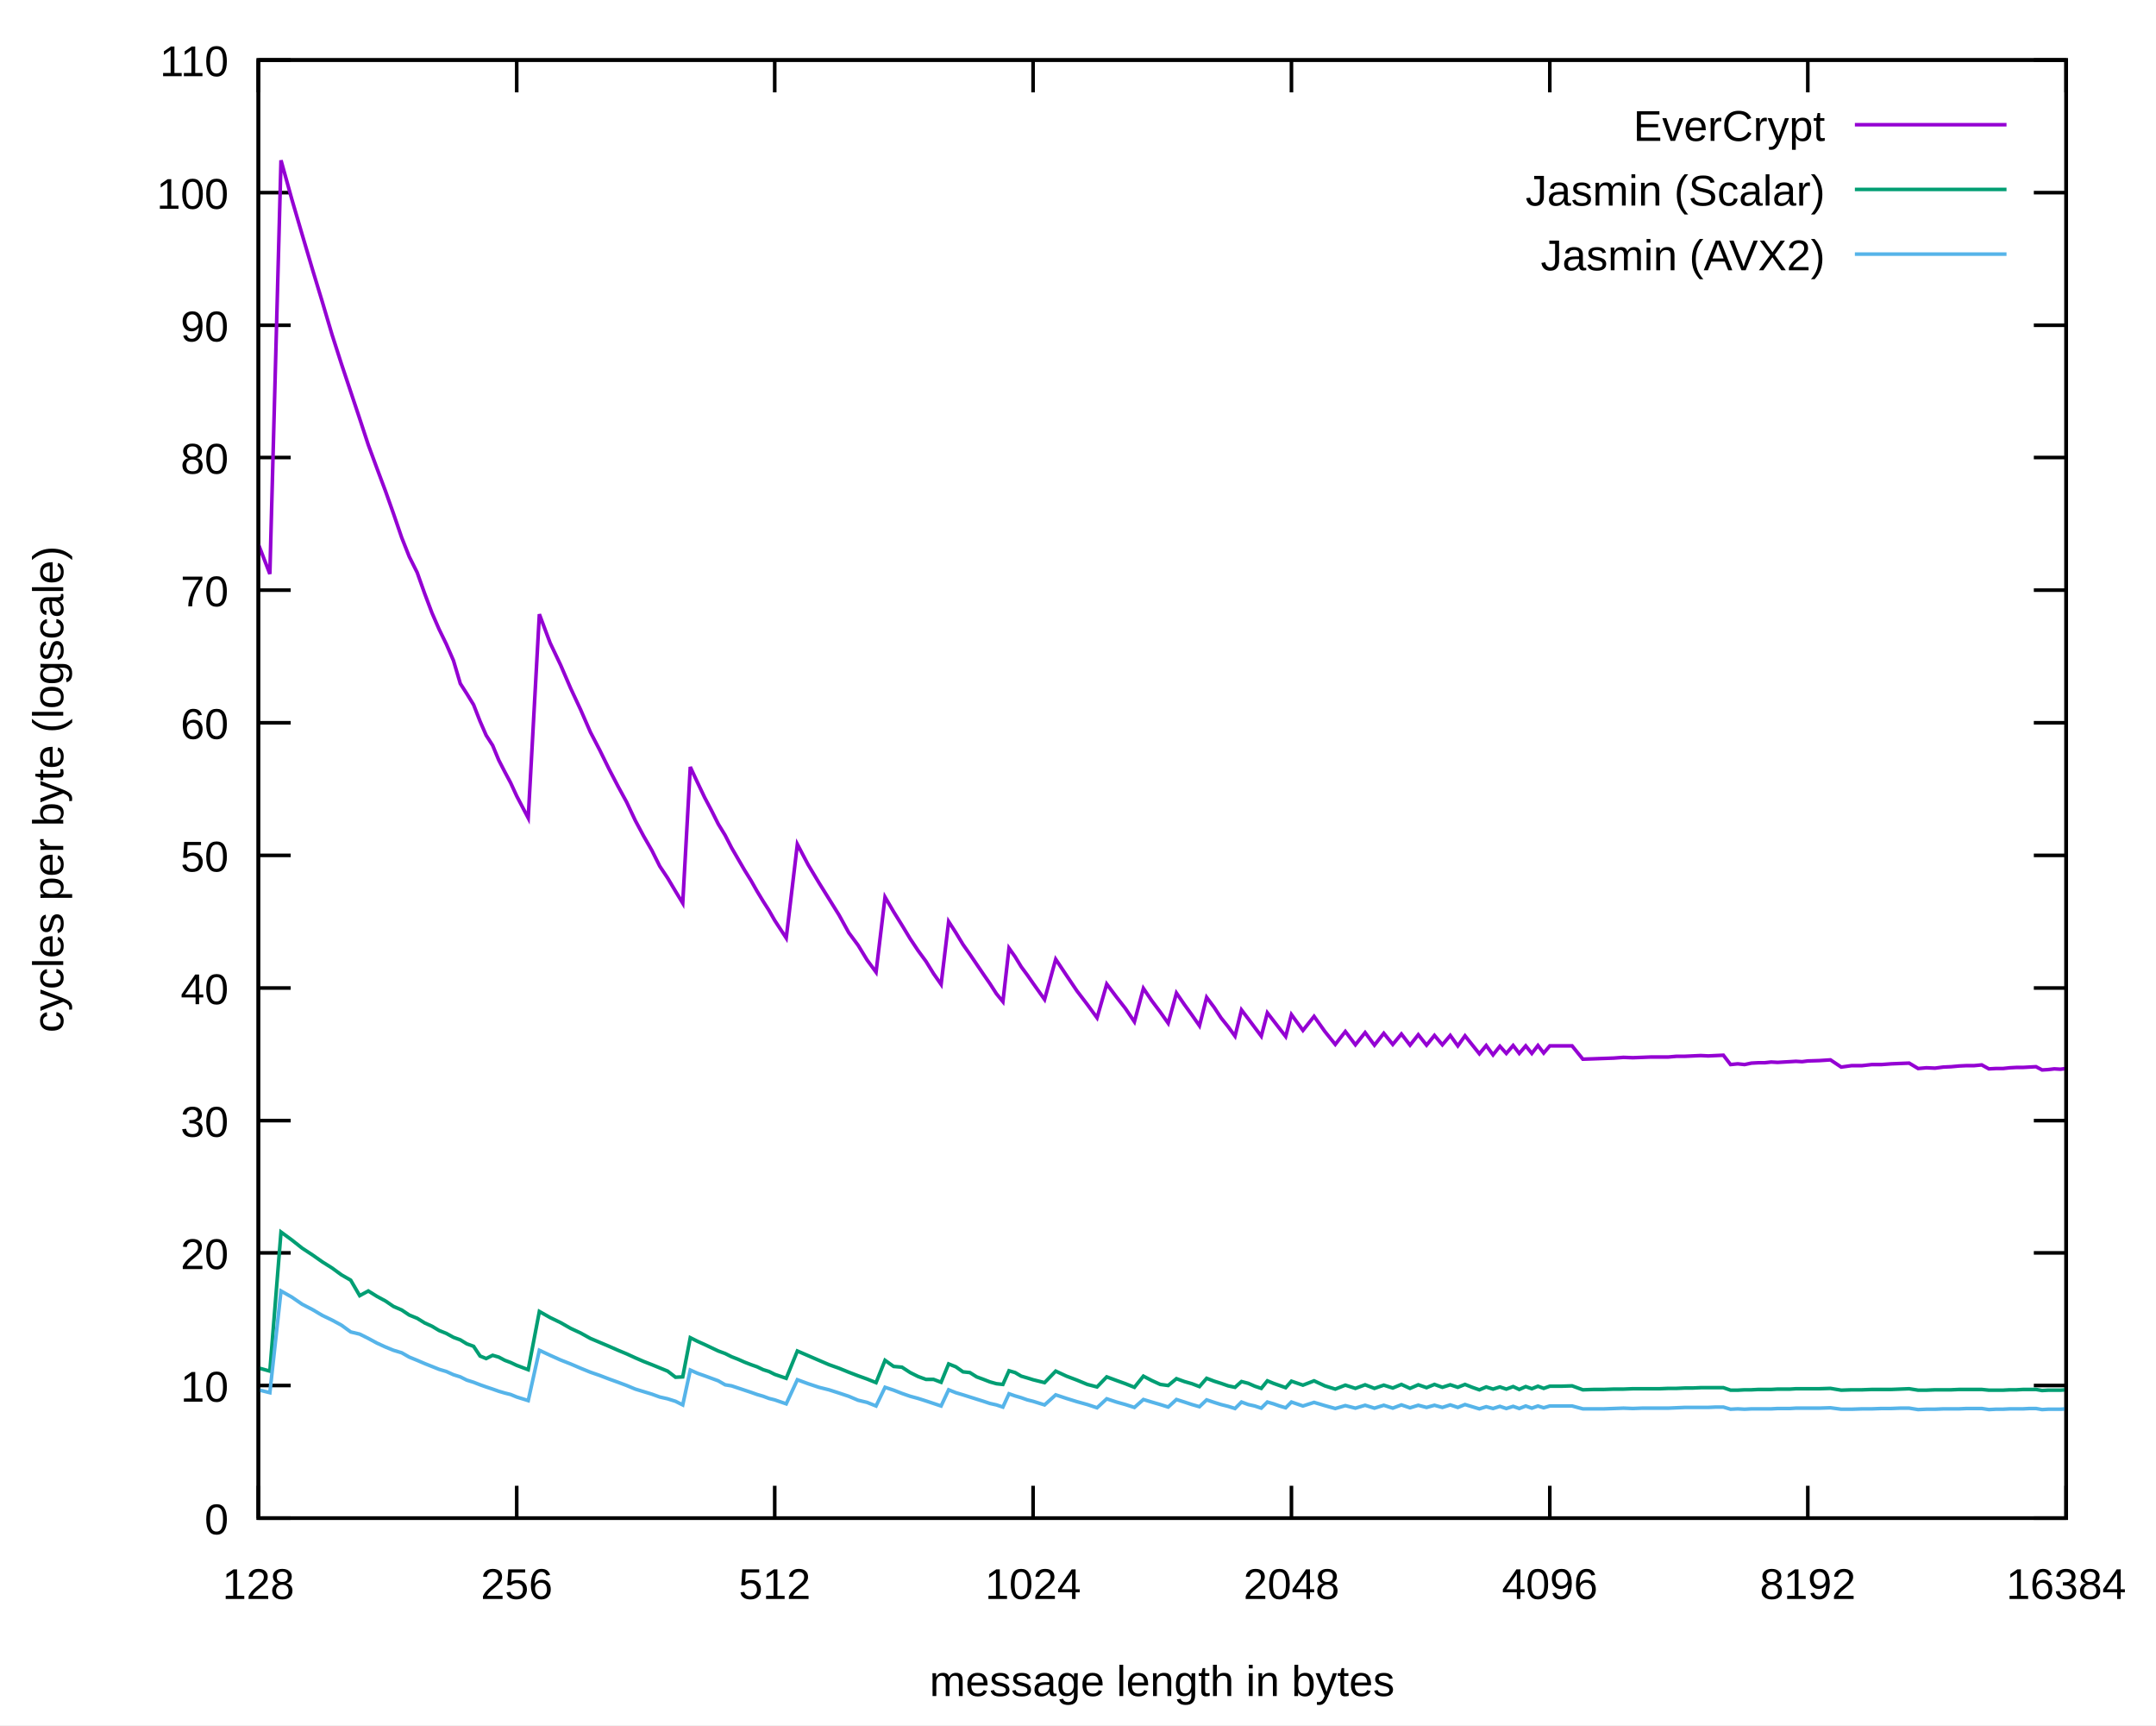
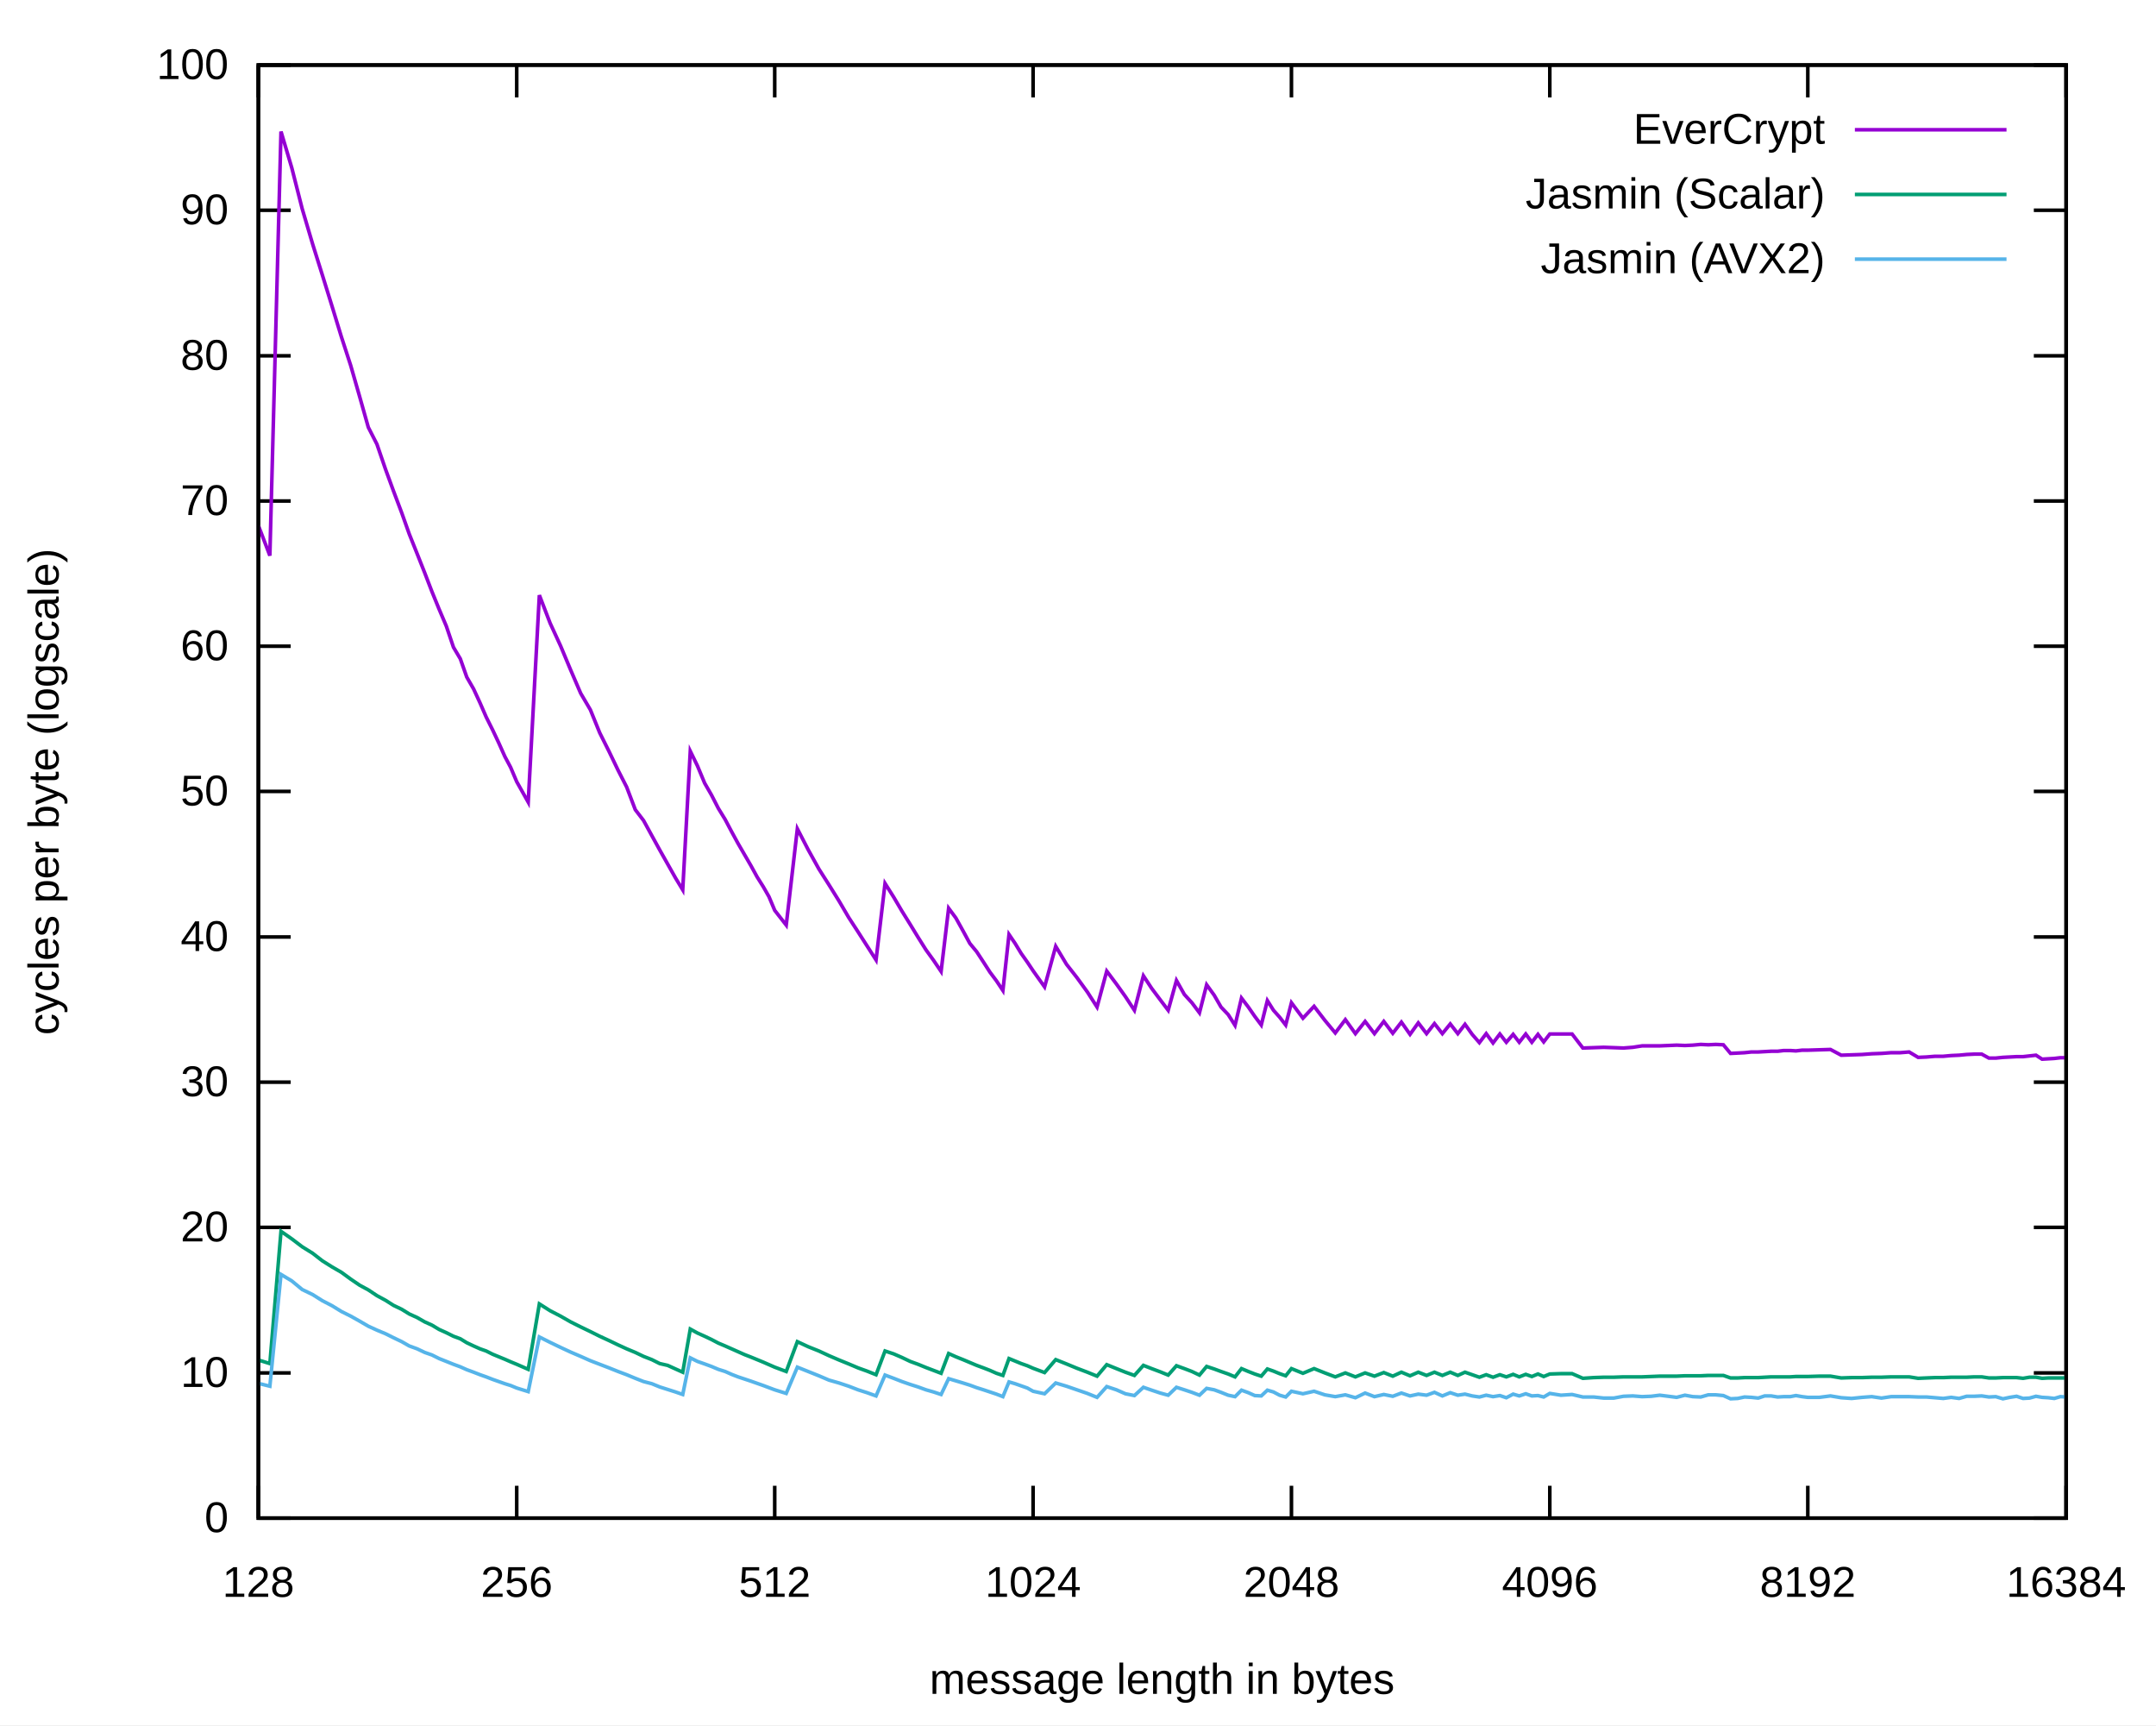
<svg xmlns="http://www.w3.org/2000/svg" xmlns:xlink="http://www.w3.org/1999/xlink" width="600" height="480" viewBox="0 0 600 480">
  <g id="gnuplot_canvas">
    <rect x="0" y="0" width="600" height="480" fill="#ffffff" />
    <defs>
      <circle id="gpDot" r="0.5" stroke-width="0.5" />
      <path id="gpPt0" stroke-width="0.222" stroke="currentColor" d="M-1,0 h2 M0,-1 v2" />
      <path id="gpPt1" stroke-width="0.222" stroke="currentColor" d="M-1,-1 L1,1 M1,-1 L-1,1" />
      <path id="gpPt2" stroke-width="0.222" stroke="currentColor" d="M-1,0 L1,0 M0,-1 L0,1 M-1,-1 L1,1 M-1,1 L1,-1" />
      <rect id="gpPt3" stroke-width="0.222" stroke="currentColor" x="-1" y="-1" width="2" height="2" />
      <rect id="gpPt4" stroke-width="0.222" stroke="currentColor" fill="currentColor" x="-1" y="-1" width="2" height="2" />
      <circle id="gpPt5" stroke-width="0.222" stroke="currentColor" cx="0" cy="0" r="1" />
      <use xlink:href="#gpPt5" id="gpPt6" fill="currentColor" stroke="none" />
      <path id="gpPt7" stroke-width="0.222" stroke="currentColor" d="M0,-1.33 L-1.33,0.67 L1.33,0.67 z" />
      <use xlink:href="#gpPt7" id="gpPt8" fill="currentColor" stroke="none" />
      <use xlink:href="#gpPt7" id="gpPt9" stroke="currentColor" transform="rotate(180)" />
      <use xlink:href="#gpPt9" id="gpPt10" fill="currentColor" stroke="none" />
      <use xlink:href="#gpPt3" id="gpPt11" stroke="currentColor" transform="rotate(45)" />
      <use xlink:href="#gpPt11" id="gpPt12" fill="currentColor" stroke="none" />
      <path id="gpPt13" stroke-width="0.222" stroke="currentColor" d="M0,1.330 L1.265,0.411 L0.782,-1.067 L-0.782,-1.076 L-1.265,0.411 z" />
      <use xlink:href="#gpPt13" id="gpPt14" fill="currentColor" stroke="none" />
      <filter id="textbox" filterUnits="objectBoundingBox" x="0" y="0" height="1" width="1">
        <feFlood flood-color="#FFFFFF" flood-opacity="1" result="bgnd" />
        <feComposite in="SourceGraphic" in2="bgnd" operator="atop" />
      </filter>
      <filter id="greybox" filterUnits="objectBoundingBox" x="0" y="0" height="1" width="1">
        <feFlood flood-color="lightgrey" flood-opacity="1" result="grey" />
        <feComposite in="SourceGraphic" in2="grey" operator="atop" />
      </filter>
    </defs>
    <g fill="none" color="#FFFFFF" stroke="black" stroke-width="1.00" stroke-linecap="butt" stroke-linejoin="miter">
</g>
    <g fill="none" color="black" stroke="currentColor" stroke-width="1.00" stroke-linecap="butt" stroke-linejoin="miter">
      <path stroke="black" d="M71.9,422.4 L80.9,422.4 M575.0,422.4 L566.0,422.4  " />
-       <g transform="translate(63.6,426.9)" stroke="none" fill="black" font-family="Arial" font-size="12.00" text-anchor="end">
+       <g transform="translate(63.6,426.3)" stroke="none" fill="black" font-family="Arial" font-size="12.00" text-anchor="end">
        <text>
          <tspan font-family="Arial"> 0</tspan>
        </text>
      </g>
    </g>
    <g fill="none" color="black" stroke="currentColor" stroke-width="1.00" stroke-linecap="butt" stroke-linejoin="miter">
-       <path stroke="black" d="M71.9,385.5 L80.9,385.5 M575.0,385.5 L566.0,385.5  " />
-       <g transform="translate(63.6,390.0)" stroke="none" fill="black" font-family="Arial" font-size="12.00" text-anchor="end">
+       <path stroke="black" d="M71.9,382.0 L80.9,382.0 M575.0,382.0 L566.0,382.0  " />
+       <g transform="translate(63.6,385.9)" stroke="none" fill="black" font-family="Arial" font-size="12.00" text-anchor="end">
        <text>
          <tspan font-family="Arial"> 10</tspan>
        </text>
      </g>
    </g>
    <g fill="none" color="black" stroke="currentColor" stroke-width="1.00" stroke-linecap="butt" stroke-linejoin="miter">
-       <path stroke="black" d="M71.9,348.6 L80.9,348.6 M575.0,348.6 L566.0,348.6  " />
-       <g transform="translate(63.6,353.1)" stroke="none" fill="black" font-family="Arial" font-size="12.00" text-anchor="end">
+       <path stroke="black" d="M71.9,341.5 L80.9,341.5 M575.0,341.5 L566.0,341.5  " />
+       <g transform="translate(63.6,345.4)" stroke="none" fill="black" font-family="Arial" font-size="12.00" text-anchor="end">
        <text>
          <tspan font-family="Arial"> 20</tspan>
        </text>
      </g>
    </g>
    <g fill="none" color="black" stroke="currentColor" stroke-width="1.00" stroke-linecap="butt" stroke-linejoin="miter">
-       <path stroke="black" d="M71.9,311.8 L80.9,311.8 M575.0,311.8 L566.0,311.8  " />
-       <g transform="translate(63.6,316.3)" stroke="none" fill="black" font-family="Arial" font-size="12.00" text-anchor="end">
+       <path stroke="black" d="M71.9,301.1 L80.9,301.1 M575.0,301.1 L566.0,301.1  " />
+       <g transform="translate(63.6,305.0)" stroke="none" fill="black" font-family="Arial" font-size="12.00" text-anchor="end">
        <text>
          <tspan font-family="Arial"> 30</tspan>
        </text>
      </g>
    </g>
    <g fill="none" color="black" stroke="currentColor" stroke-width="1.00" stroke-linecap="butt" stroke-linejoin="miter">
-       <path stroke="black" d="M71.9,274.9 L80.9,274.9 M575.0,274.9 L566.0,274.9  " />
-       <g transform="translate(63.6,279.4)" stroke="none" fill="black" font-family="Arial" font-size="12.00" text-anchor="end">
+       <path stroke="black" d="M71.9,260.7 L80.9,260.7 M575.0,260.7 L566.0,260.7  " />
+       <g transform="translate(63.6,264.6)" stroke="none" fill="black" font-family="Arial" font-size="12.00" text-anchor="end">
        <text>
          <tspan font-family="Arial"> 40</tspan>
        </text>
      </g>
    </g>
    <g fill="none" color="black" stroke="currentColor" stroke-width="1.00" stroke-linecap="butt" stroke-linejoin="miter">
-       <path stroke="black" d="M71.9,238.0 L80.9,238.0 M575.0,238.0 L566.0,238.0  " />
-       <g transform="translate(63.6,242.5)" stroke="none" fill="black" font-family="Arial" font-size="12.00" text-anchor="end">
+       <path stroke="black" d="M71.9,220.2 L80.9,220.2 M575.0,220.2 L566.0,220.2  " />
+       <g transform="translate(63.6,224.1)" stroke="none" fill="black" font-family="Arial" font-size="12.00" text-anchor="end">
        <text>
          <tspan font-family="Arial"> 50</tspan>
        </text>
      </g>
    </g>
    <g fill="none" color="black" stroke="currentColor" stroke-width="1.00" stroke-linecap="butt" stroke-linejoin="miter">
-       <path stroke="black" d="M71.9,201.1 L80.9,201.1 M575.0,201.1 L566.0,201.1  " />
-       <g transform="translate(63.6,205.6)" stroke="none" fill="black" font-family="Arial" font-size="12.00" text-anchor="end">
+       <path stroke="black" d="M71.9,179.8 L80.9,179.8 M575.0,179.8 L566.0,179.8  " />
+       <g transform="translate(63.6,183.7)" stroke="none" fill="black" font-family="Arial" font-size="12.00" text-anchor="end">
        <text>
          <tspan font-family="Arial"> 60</tspan>
        </text>
      </g>
    </g>
    <g fill="none" color="black" stroke="currentColor" stroke-width="1.00" stroke-linecap="butt" stroke-linejoin="miter">
-       <path stroke="black" d="M71.9,164.2 L80.9,164.2 M575.0,164.2 L566.0,164.2  " />
-       <g transform="translate(63.6,168.7)" stroke="none" fill="black" font-family="Arial" font-size="12.00" text-anchor="end">
+       <path stroke="black" d="M71.9,139.4 L80.9,139.4 M575.0,139.4 L566.0,139.4  " />
+       <g transform="translate(63.6,143.3)" stroke="none" fill="black" font-family="Arial" font-size="12.00" text-anchor="end">
        <text>
          <tspan font-family="Arial"> 70</tspan>
        </text>
      </g>
    </g>
    <g fill="none" color="black" stroke="currentColor" stroke-width="1.00" stroke-linecap="butt" stroke-linejoin="miter">
-       <path stroke="black" d="M71.9,127.3 L80.9,127.3 M575.0,127.3 L566.0,127.3  " />
-       <g transform="translate(63.6,131.8)" stroke="none" fill="black" font-family="Arial" font-size="12.00" text-anchor="end">
+       <path stroke="black" d="M71.9,99.0 L80.9,99.0 M575.0,99.0 L566.0,99.0  " />
+       <g transform="translate(63.6,102.9)" stroke="none" fill="black" font-family="Arial" font-size="12.00" text-anchor="end">
        <text>
          <tspan font-family="Arial"> 80</tspan>
        </text>
      </g>
    </g>
    <g fill="none" color="black" stroke="currentColor" stroke-width="1.00" stroke-linecap="butt" stroke-linejoin="miter">
-       <path stroke="black" d="M71.9,90.5 L80.9,90.5 M575.0,90.5 L566.0,90.5  " />
-       <g transform="translate(63.6,95.0)" stroke="none" fill="black" font-family="Arial" font-size="12.00" text-anchor="end">
+       <path stroke="black" d="M71.9,58.5 L80.9,58.5 M575.0,58.5 L566.0,58.5  " />
+       <g transform="translate(63.6,62.4)" stroke="none" fill="black" font-family="Arial" font-size="12.00" text-anchor="end">
        <text>
          <tspan font-family="Arial"> 90</tspan>
        </text>
      </g>
    </g>
    <g fill="none" color="black" stroke="currentColor" stroke-width="1.00" stroke-linecap="butt" stroke-linejoin="miter">
-       <path stroke="black" d="M71.9,53.6 L80.9,53.6 M575.0,53.6 L566.0,53.6  " />
-       <g transform="translate(63.6,58.1)" stroke="none" fill="black" font-family="Arial" font-size="12.00" text-anchor="end">
+       <path stroke="black" d="M71.9,18.1 L80.9,18.1 M575.0,18.1 L566.0,18.1  " />
+       <g transform="translate(63.6,22.0)" stroke="none" fill="black" font-family="Arial" font-size="12.00" text-anchor="end">
        <text>
          <tspan font-family="Arial"> 100</tspan>
        </text>
      </g>
    </g>
    <g fill="none" color="black" stroke="currentColor" stroke-width="1.00" stroke-linecap="butt" stroke-linejoin="miter">
-       <path stroke="black" d="M71.9,16.7 L80.9,16.7 M575.0,16.7 L566.0,16.7  " />
-       <g transform="translate(63.6,21.2)" stroke="none" fill="black" font-family="Arial" font-size="12.00" text-anchor="end">
-         <text>
-           <tspan font-family="Arial"> 110</tspan>
-         </text>
-       </g>
-     </g>
-     <g fill="none" color="black" stroke="currentColor" stroke-width="1.00" stroke-linecap="butt" stroke-linejoin="miter">
-       <path stroke="black" d="M71.9,422.4 L71.9,413.4 M71.9,16.7 L71.9,25.7  " />
-       <g transform="translate(71.9,444.9)" stroke="none" fill="black" font-family="Arial" font-size="12.00" text-anchor="middle">
+       <path stroke="black" d="M71.9,422.4 L71.9,413.4 M71.9,18.1 L71.9,27.1  " />
+       <g transform="translate(71.9,444.3)" stroke="none" fill="black" font-family="Arial" font-size="12.00" text-anchor="middle">
        <text>
          <tspan font-family="Arial"> 128</tspan>
        </text>
      </g>
    </g>
    <g fill="none" color="black" stroke="currentColor" stroke-width="1.00" stroke-linecap="butt" stroke-linejoin="miter">
-       <path stroke="black" d="M143.8,422.4 L143.8,413.4 M143.8,16.7 L143.8,25.7  " />
-       <g transform="translate(143.8,444.9)" stroke="none" fill="black" font-family="Arial" font-size="12.00" text-anchor="middle">
+       <path stroke="black" d="M143.8,422.4 L143.8,413.4 M143.8,18.1 L143.8,27.1  " />
+       <g transform="translate(143.8,444.3)" stroke="none" fill="black" font-family="Arial" font-size="12.00" text-anchor="middle">
        <text>
          <tspan font-family="Arial"> 256</tspan>
        </text>
      </g>
    </g>
    <g fill="none" color="black" stroke="currentColor" stroke-width="1.00" stroke-linecap="butt" stroke-linejoin="miter">
-       <path stroke="black" d="M215.6,422.4 L215.6,413.4 M215.6,16.7 L215.6,25.7  " />
-       <g transform="translate(215.6,444.9)" stroke="none" fill="black" font-family="Arial" font-size="12.00" text-anchor="middle">
+       <path stroke="black" d="M215.6,422.4 L215.6,413.4 M215.6,18.1 L215.6,27.1  " />
+       <g transform="translate(215.6,444.3)" stroke="none" fill="black" font-family="Arial" font-size="12.00" text-anchor="middle">
        <text>
          <tspan font-family="Arial"> 512</tspan>
        </text>
      </g>
    </g>
    <g fill="none" color="black" stroke="currentColor" stroke-width="1.00" stroke-linecap="butt" stroke-linejoin="miter">
-       <path stroke="black" d="M287.5,422.4 L287.5,413.4 M287.5,16.7 L287.5,25.7  " />
-       <g transform="translate(287.5,444.9)" stroke="none" fill="black" font-family="Arial" font-size="12.00" text-anchor="middle">
+       <path stroke="black" d="M287.5,422.4 L287.5,413.4 M287.5,18.1 L287.5,27.1  " />
+       <g transform="translate(287.5,444.3)" stroke="none" fill="black" font-family="Arial" font-size="12.00" text-anchor="middle">
        <text>
          <tspan font-family="Arial"> 1024</tspan>
        </text>
      </g>
    </g>
    <g fill="none" color="black" stroke="currentColor" stroke-width="1.00" stroke-linecap="butt" stroke-linejoin="miter">
-       <path stroke="black" d="M359.4,422.4 L359.4,413.4 M359.4,16.7 L359.4,25.7  " />
-       <g transform="translate(359.4,444.9)" stroke="none" fill="black" font-family="Arial" font-size="12.00" text-anchor="middle">
+       <path stroke="black" d="M359.4,422.4 L359.4,413.4 M359.4,18.1 L359.4,27.1  " />
+       <g transform="translate(359.4,444.3)" stroke="none" fill="black" font-family="Arial" font-size="12.00" text-anchor="middle">
        <text>
          <tspan font-family="Arial"> 2048</tspan>
        </text>
      </g>
    </g>
    <g fill="none" color="black" stroke="currentColor" stroke-width="1.00" stroke-linecap="butt" stroke-linejoin="miter">
-       <path stroke="black" d="M431.3,422.4 L431.3,413.4 M431.3,16.7 L431.3,25.7  " />
-       <g transform="translate(431.3,444.9)" stroke="none" fill="black" font-family="Arial" font-size="12.00" text-anchor="middle">
+       <path stroke="black" d="M431.3,422.4 L431.3,413.4 M431.3,18.1 L431.3,27.1  " />
+       <g transform="translate(431.3,444.3)" stroke="none" fill="black" font-family="Arial" font-size="12.00" text-anchor="middle">
        <text>
          <tspan font-family="Arial"> 4096</tspan>
        </text>
      </g>
    </g>
    <g fill="none" color="black" stroke="currentColor" stroke-width="1.00" stroke-linecap="butt" stroke-linejoin="miter">
-       <path stroke="black" d="M503.1,422.4 L503.1,413.4 M503.1,16.7 L503.1,25.7  " />
-       <g transform="translate(503.1,444.9)" stroke="none" fill="black" font-family="Arial" font-size="12.00" text-anchor="middle">
+       <path stroke="black" d="M503.1,422.4 L503.1,413.4 M503.1,18.1 L503.1,27.1  " />
+       <g transform="translate(503.1,444.3)" stroke="none" fill="black" font-family="Arial" font-size="12.00" text-anchor="middle">
        <text>
          <tspan font-family="Arial"> 8192</tspan>
        </text>
      </g>
    </g>
    <g fill="none" color="black" stroke="currentColor" stroke-width="1.00" stroke-linecap="butt" stroke-linejoin="miter">
-       <path stroke="black" d="M575.0,422.4 L575.0,413.4 M575.0,16.7 L575.0,25.7  " />
-       <g transform="translate(575.0,444.9)" stroke="none" fill="black" font-family="Arial" font-size="12.00" text-anchor="middle">
+       <path stroke="black" d="M575.0,422.4 L575.0,413.4 M575.0,18.1 L575.0,27.1  " />
+       <g transform="translate(575.0,444.3)" stroke="none" fill="black" font-family="Arial" font-size="12.00" text-anchor="middle">
        <text>
          <tspan font-family="Arial"> 16384</tspan>
        </text>
      </g>
    </g>
    <g fill="none" color="black" stroke="currentColor" stroke-width="1.00" stroke-linecap="butt" stroke-linejoin="miter">
</g>
    <g fill="none" color="black" stroke="currentColor" stroke-width="1.00" stroke-linecap="butt" stroke-linejoin="miter">
-       <path stroke="black" d="M71.9,16.7 L71.9,422.4 L575.0,422.4 L575.0,16.7 L71.9,16.7 Z  " />
-     </g>
-     <g fill="none" color="black" stroke="currentColor" stroke-width="1.00" stroke-linecap="butt" stroke-linejoin="miter">
-       <g transform="translate(17.6,219.6) rotate(270)" stroke="none" fill="black" font-family="Arial" font-size="12.00" text-anchor="middle">
+       <path stroke="black" d="M71.9,18.1 L71.9,422.4 L575.0,422.4 L575.0,18.1 L71.9,18.1 Z  " />
+     </g>
+     <g fill="none" color="black" stroke="currentColor" stroke-width="1.00" stroke-linecap="butt" stroke-linejoin="miter">
+       <g transform="translate(16.3,220.3) rotate(270)" stroke="none" fill="black" font-family="Arial" font-size="12.00" text-anchor="middle">
        <text>
          <tspan font-family="Arial">cycles per byte (logscale)</tspan>
        </text>
      </g>
    </g>
    <g fill="none" color="black" stroke="currentColor" stroke-width="1.00" stroke-linecap="butt" stroke-linejoin="miter">
-       <g transform="translate(323.4,471.9)" stroke="none" fill="black" font-family="Arial" font-size="12.00" text-anchor="middle">
+       <g transform="translate(323.4,471.3)" stroke="none" fill="black" font-family="Arial" font-size="12.00" text-anchor="middle">
        <text>
          <tspan font-family="Arial">message length in bytes</tspan>
        </text>
      </g>
    </g>
    <g fill="none" color="black" stroke="currentColor" stroke-width="1.00" stroke-linecap="butt" stroke-linejoin="miter">
</g>
    <g id="gnuplot_plot_1">
      <g fill="none" color="black" stroke="currentColor" stroke-width="1.00" stroke-linecap="butt" stroke-linejoin="miter">
-         <g transform="translate(507.9,39.2)" stroke="none" fill="black" font-family="Arial" font-size="12.00" text-anchor="end">
+         <g transform="translate(507.9,40.0)" stroke="none" fill="black" font-family="Arial" font-size="12.00" text-anchor="end">
          <text>
            <tspan font-family="Arial">EverCrypt</tspan>
          </text>
        </g>
      </g>
      <g fill="none" color="black" stroke="currentColor" stroke-width="1.00" stroke-linecap="butt" stroke-linejoin="miter">
-         <path stroke="rgb(148,   0, 211)" d="M516.2,34.7 L558.4,34.7 M71.9,151.4 L75.1,159.7 L78.2,44.6 L81.2,55.4 L84.1,65.3 L87.0,75.1   L89.7,84.0 L92.4,93.1 L95.0,101.2 L97.6,109.0 L100.1,116.5 L102.5,123.8 L104.9,130.3 L107.3,136.7   L109.5,142.9 L111.8,149.6 L113.9,154.9 L116.1,159.3 L118.2,165.2 L120.2,170.5 L122.2,175.1 L124.2,179.2   L126.2,183.8 L128.1,190.2 L129.9,193.0 L131.8,196.1 L133.6,200.7 L135.3,204.6 L137.1,207.4 L138.8,211.5   L140.5,214.8 L142.1,217.8 L143.8,221.5 L147.0,227.6 L150.1,170.9 L153.1,178.9 L156.0,185.0 L158.8,191.5   L161.6,197.5 L164.3,203.7 L166.9,208.7 L169.5,214.0 L172.0,218.8 L174.4,223.2 L176.8,228.3 L179.1,232.6   L181.4,236.6 L183.6,241.0 L185.8,244.3 L188.0,248.0 L190.0,251.3 L192.1,213.4 L194.1,217.7 L196.1,221.9   L198.0,225.5 L199.9,229.3 L201.8,232.4 L203.6,235.9 L205.4,239.0 L207.2,242.1 L209.0,245.0 L210.7,248.0   L212.4,250.8 L214.0,253.3 L215.6,256.1 L218.8,261.0 L221.9,234.9 L224.9,240.6 L227.9,245.6 L230.7,250.1   L233.5,254.6 L236.2,259.5 L238.8,263.0 L241.3,267.1 L243.8,270.5 L246.3,249.6 L248.7,253.7 L251.0,257.4   L253.3,261.2 L255.5,264.5 L257.7,267.5 L259.8,270.9 L261.9,273.9 L264.0,256.4 L266.0,259.5 L268.0,262.8   L269.9,265.5 L271.8,268.3 L273.7,271.1 L275.5,273.7 L277.3,276.5 L279.1,278.7 L280.8,263.8 L282.5,266.2   L284.2,269.0 L285.9,271.3 L287.5,273.6 L290.7,278.1 L293.8,266.9 L296.8,271.4 L299.7,275.7 L302.6,279.5   L305.3,283.2 L308.0,273.8 L310.7,277.4 L313.2,280.6 L315.7,284.3 L318.2,275.0 L320.5,278.4 L322.9,281.6   L325.1,284.7 L327.4,276.3 L329.6,279.5 L331.7,282.4 L333.8,285.4 L335.8,277.5 L337.9,280.3 L339.8,283.2   L341.8,285.7 L343.7,288.3 L345.5,281.0 L347.4,283.5 L349.2,285.9 L351.0,288.3 L352.7,281.8 L354.4,284.0   L356.1,286.2 L357.8,288.4 L359.4,282.3 L362.6,286.7 L365.7,282.8 L368.7,287.0 L371.6,290.6 L374.4,287.0   L377.2,290.7 L379.9,287.3 L382.5,290.8 L385.1,287.5 L387.6,290.6 L390.0,287.7 L392.4,290.8 L394.7,287.9   L397.0,290.8 L399.2,288.1 L401.4,290.7 L403.6,288.1 L405.7,291.0 L407.7,288.2 L409.7,290.7 L411.7,293.2   L413.6,290.9 L415.5,293.5 L417.4,291.1 L419.2,293.1 L421.1,290.9 L422.8,293.1 L424.6,291.0 L426.3,293.1   L428.0,290.9 L429.6,293.0 L431.3,291.0 L434.4,291.0 L437.5,291.0 L440.5,294.7 L443.5,294.6 L446.3,294.5   L449.1,294.4 L451.8,294.2 L454.4,294.3 L457.0,294.2 L459.5,294.1 L461.9,294.1 L464.3,294.1 L466.6,293.9   L468.9,293.9 L471.1,293.8 L473.3,293.7 L475.4,293.8 L477.5,293.7 L479.6,293.6 L481.6,296.2 L483.6,296.0   L485.5,296.2 L487.4,295.8 L489.3,295.7 L491.1,295.7 L492.9,295.5 L494.7,295.6 L496.4,295.5 L498.2,295.4   L499.8,295.3 L501.5,295.4 L503.1,295.2 L506.3,295.1 L509.4,294.9 L512.4,296.9 L515.3,296.5 L518.2,296.5   L520.9,296.2 L523.6,296.2 L526.3,296.0 L528.8,295.9 L531.3,295.8 L533.8,297.3 L536.1,297.1 L538.5,297.2   L540.8,296.9 L543.0,296.8 L545.2,296.6 L547.3,296.5 L549.4,296.5 L551.5,296.3 L553.5,297.4 L555.4,297.3   L557.4,297.3 L559.3,297.1 L561.2,297.0 L563.0,297.0 L564.8,296.9 L566.6,296.8 L568.3,297.7 L570.0,297.6   L571.7,297.4 L573.4,297.5 L575.0,297.3  " />
+         <path stroke="rgb(148,   0, 211)" d="M516.2,36.1 L558.4,36.1 M71.9,146.2 L75.1,154.6 L78.2,36.6 L81.2,46.7 L84.1,58.1 L87.0,67.9   L89.7,76.5 L92.4,85.2 L95.0,93.7 L97.6,101.7 L100.1,110.4 L102.5,118.9 L104.9,123.6 L107.3,130.6   L109.5,136.6 L111.8,142.7 L113.9,148.6 L116.1,154.1 L118.2,159.4 L120.2,164.6 L122.2,169.5 L124.2,174.2   L126.2,180.1 L128.1,183.3 L129.9,188.4 L131.8,191.7 L133.6,195.6 L135.3,199.5 L137.1,203.1 L138.8,206.7   L140.5,210.5 L142.1,213.5 L143.8,217.5 L147.0,223.2 L150.1,165.6 L153.1,173.4 L156.0,179.7 L158.8,186.4   L161.6,192.9 L164.3,197.5 L166.9,203.9 L169.5,209.1 L172.0,214.3 L174.4,219.0 L176.8,225.3 L179.1,228.3   L181.4,232.5 L183.6,236.5 L185.8,240.4 L188.0,244.3 L190.0,247.6 L192.1,209.0 L194.1,213.1 L196.1,217.9   L198.0,221.2 L199.9,224.9 L201.8,228.0 L203.6,231.4 L205.4,234.7 L207.2,237.8 L209.0,240.9 L210.7,244.0   L212.4,246.7 L214.0,249.5 L215.6,253.3 L218.8,257.4 L221.9,230.6 L224.9,236.4 L227.9,241.8 L230.7,246.2   L233.5,250.7 L236.2,255.3 L238.8,259.3 L241.3,263.2 L243.8,267.1 L246.3,245.8 L248.7,249.6 L251.0,253.5   L253.3,257.2 L255.5,260.8 L257.7,264.3 L259.8,267.2 L261.9,270.3 L264.0,252.7 L266.0,255.4 L268.0,259.0   L269.9,262.5 L271.8,264.8 L273.7,267.7 L275.5,270.5 L277.3,272.9 L279.1,275.6 L280.8,260.0 L282.5,262.5   L284.2,265.3 L285.9,267.7 L287.5,270.1 L290.7,274.6 L293.8,263.3 L296.8,268.3 L299.7,272.0 L302.6,276.0   L305.3,280.2 L308.0,270.2 L310.7,273.8 L313.2,277.3 L315.7,281.1 L318.2,271.5 L320.5,275.0 L322.9,278.2   L325.1,281.1 L327.4,272.8 L329.6,276.7 L331.7,279.0 L333.8,281.8 L335.8,274.0 L337.9,276.9 L339.8,280.2   L341.8,282.3 L343.7,285.3 L345.5,277.7 L347.4,280.2 L349.2,282.8 L351.0,285.2 L352.7,278.4 L354.4,281.1   L356.1,283.0 L357.8,285.2 L359.4,279.0 L362.6,283.3 L365.7,280.0 L368.7,283.9 L371.6,287.4 L374.4,283.7   L377.2,287.6 L379.9,284.2 L382.5,287.6 L385.1,284.2 L387.6,287.5 L390.0,284.4 L392.4,287.8 L394.7,284.6   L397.0,287.6 L399.2,284.8 L401.4,287.6 L403.6,284.9 L405.7,287.6 L407.7,285.0 L409.7,287.8 L411.7,290.1   L413.6,287.6 L415.5,290.2 L417.4,287.7 L419.2,290.0 L421.1,287.8 L422.8,290.0 L424.6,287.7 L426.3,290.0   L428.0,287.8 L429.6,289.9 L431.3,287.7 L434.4,287.7 L437.5,287.7 L440.5,291.6 L443.5,291.5 L446.3,291.4   L449.1,291.5 L451.8,291.6 L454.4,291.4 L457.0,291.0 L459.5,291.0 L461.9,291.0 L464.3,290.9 L466.6,290.8   L468.9,290.9 L471.1,290.8 L473.3,290.6 L475.4,290.7 L477.5,290.6 L479.6,290.7 L481.6,293.1 L483.6,293.0   L485.5,292.9 L487.4,292.7 L489.3,292.7 L491.1,292.6 L492.9,292.5 L494.7,292.5 L496.4,292.3 L498.2,292.3   L499.8,292.4 L501.5,292.2 L503.1,292.2 L506.3,292.1 L509.4,292.0 L512.4,293.6 L515.3,293.5 L518.2,293.4   L520.9,293.2 L523.6,293.1 L526.3,292.9 L528.8,292.9 L531.3,292.7 L533.8,294.2 L536.1,294.1 L538.5,293.9   L540.8,293.9 L543.0,293.7 L545.2,293.6 L547.3,293.4 L549.4,293.3 L551.5,293.3 L553.5,294.4 L555.4,294.4   L557.4,294.2 L559.3,294.1 L561.2,294.0 L563.0,294.0 L564.8,293.8 L566.6,293.6 L568.3,294.7 L570.0,294.6   L571.7,294.5 L573.4,294.3 L575.0,294.3  " />
      </g>
    </g>
    <g id="gnuplot_plot_2">
      <g fill="none" color="black" stroke="currentColor" stroke-width="1.00" stroke-linecap="butt" stroke-linejoin="miter">
-         <g transform="translate(507.9,57.2)" stroke="none" fill="black" font-family="Arial" font-size="12.00" text-anchor="end">
+         <g transform="translate(507.9,58.0)" stroke="none" fill="black" font-family="Arial" font-size="12.00" text-anchor="end">
          <text>
            <tspan font-family="Arial">Jasmin (Scalar)</tspan>
          </text>
        </g>
      </g>
      <g fill="none" color="black" stroke="currentColor" stroke-width="1.00" stroke-linecap="butt" stroke-linejoin="miter">
-         <path stroke="rgb(  0, 158, 115)" d="M516.2,52.7 L558.4,52.7 M71.9,380.6 L75.1,381.5 L78.2,342.8 L81.2,345.0 L84.1,347.3 L87.0,349.2   L89.7,351.1 L92.4,352.8 L95.0,354.7 L97.6,356.2 L100.1,360.5 L102.5,359.2 L104.9,360.7 L107.3,362.0   L109.5,363.5 L111.8,364.5 L113.9,365.9 L116.1,366.8 L118.2,368.1 L120.2,369.0 L122.2,370.2 L124.2,371.0   L126.2,372.1 L128.1,372.8 L129.9,373.9 L131.8,374.6 L133.6,377.3 L135.3,378.0 L137.1,377.1 L138.8,377.6   L140.5,378.5 L142.1,379.1 L143.8,379.9 L147.0,381.1 L150.1,364.9 L153.1,366.6 L156.0,368.0 L158.8,369.6   L161.6,370.9 L164.3,372.4 L166.9,373.5 L169.5,374.6 L172.0,375.7 L174.4,376.7 L176.8,377.8 L179.1,378.8   L181.4,379.7 L183.6,380.6 L185.8,381.5 L188.0,383.2 L190.0,383.1 L192.1,372.2 L194.1,373.2 L196.1,374.1   L198.0,375.0 L199.9,375.9 L201.8,376.6 L203.6,377.5 L205.4,378.2 L207.2,379.0 L209.0,379.7 L210.7,380.3   L212.4,381.1 L214.0,381.6 L215.6,382.4 L218.8,383.5 L221.9,375.9 L224.9,377.2 L227.9,378.5 L230.7,379.7   L233.5,380.7 L236.2,381.8 L238.8,382.8 L241.3,383.7 L243.8,384.7 L246.3,378.5 L248.7,380.2 L251.0,380.4   L253.3,381.9 L255.5,383.0 L257.7,383.8 L259.8,383.8 L261.9,384.6 L264.0,379.5 L266.0,380.3 L268.0,381.7   L269.9,381.9 L271.8,383.1 L273.7,383.8 L275.5,384.5 L277.3,385.0 L279.1,385.2 L280.8,381.4 L282.5,381.9   L284.2,382.9 L285.9,383.4 L287.5,383.9 L290.7,384.7 L293.8,381.5 L296.8,382.9 L299.7,384.0 L302.6,385.2   L305.3,385.9 L308.0,383.1 L310.7,384.1 L313.2,385.0 L315.7,386.0 L318.2,382.9 L320.5,384.1 L322.9,385.2   L325.1,385.5 L327.4,383.6 L329.6,384.4 L331.7,385.0 L333.8,385.8 L335.8,383.5 L337.9,384.3 L339.8,384.9   L341.8,385.6 L343.7,386.0 L345.5,384.4 L347.4,384.9 L349.2,385.7 L351.0,386.3 L352.7,384.2 L354.4,384.9   L356.1,385.5 L357.8,386.1 L359.4,384.3 L362.6,385.4 L365.7,384.2 L368.7,385.6 L371.6,386.5 L374.4,385.4   L377.2,386.3 L379.9,385.3 L382.5,386.3 L385.1,385.4 L387.6,386.2 L390.0,385.2 L392.4,386.3 L394.7,385.3   L397.0,386.1 L399.2,385.2 L401.4,386.0 L403.6,385.3 L405.7,386.0 L407.7,385.2 L409.7,386.0 L411.7,386.7   L413.6,385.9 L415.5,386.5 L417.4,385.9 L419.2,386.5 L421.1,385.8 L422.8,386.6 L424.6,385.8 L426.3,386.4   L428.0,385.7 L429.6,386.3 L431.3,385.7 L434.4,385.7 L437.5,385.6 L440.5,386.7 L443.5,386.6 L446.3,386.6   L449.1,386.5 L451.8,386.5 L454.4,386.4 L457.0,386.4 L459.5,386.4 L461.9,386.4 L464.3,386.3 L466.6,386.3   L468.9,386.2 L471.1,386.2 L473.3,386.1 L475.4,386.1 L477.5,386.1 L479.6,386.1 L481.6,386.8 L483.6,386.8   L485.5,386.7 L487.4,386.7 L489.3,386.6 L491.1,386.6 L492.9,386.6 L494.7,386.5 L496.4,386.5 L498.2,386.5   L499.8,386.4 L501.5,386.4 L503.1,386.4 L506.3,386.4 L509.4,386.3 L512.4,386.8 L515.3,386.7 L518.2,386.7   L520.9,386.6 L523.6,386.6 L526.3,386.6 L528.8,386.5 L531.3,386.4 L533.8,386.8 L536.1,386.8 L538.5,386.7   L540.8,386.7 L543.0,386.7 L545.2,386.6 L547.3,386.6 L549.4,386.6 L551.5,386.6 L553.5,386.8 L555.4,386.8   L557.4,386.8 L559.3,386.7 L561.2,386.7 L563.0,386.6 L564.8,386.6 L566.6,386.6 L568.3,386.9 L570.0,386.8   L571.7,386.8 L573.4,386.8 L575.0,386.7  " />
+         <path stroke="rgb(  0, 158, 115)" d="M516.2,54.1 L558.4,54.1 M71.9,378.4 L75.1,379.4 L78.2,342.6 L81.2,344.7 L84.1,346.9 L87.0,348.7   L89.7,350.8 L92.4,352.5 L95.0,354.0 L97.6,355.9 L100.1,357.6 L102.5,358.9 L104.9,360.5 L107.3,361.8   L109.5,363.2 L111.8,364.3 L113.9,365.6 L116.1,366.6 L118.2,367.8 L120.2,368.7 L122.2,369.9 L124.2,370.8   L126.2,371.8 L128.1,372.5 L129.9,373.6 L131.8,374.5 L133.6,375.3 L135.3,375.9 L137.1,376.8 L138.8,377.5   L140.5,378.2 L142.1,378.9 L143.8,379.6 L147.0,381.0 L150.1,362.8 L153.1,364.7 L156.0,366.2 L158.8,367.8   L161.6,369.2 L164.3,370.5 L166.9,371.8 L169.5,373.0 L172.0,374.2 L174.4,375.3 L176.8,376.3 L179.1,377.4   L181.4,378.3 L183.6,379.4 L185.8,379.9 L188.0,380.9 L190.0,381.8 L192.1,369.8 L194.1,370.9 L196.1,371.8   L198.0,372.7 L199.9,373.7 L201.8,374.5 L203.6,375.3 L205.4,376.1 L207.2,376.9 L209.0,377.6 L210.7,378.3   L212.4,379.0 L214.0,379.7 L215.6,380.4 L218.8,381.6 L221.9,373.3 L224.9,374.7 L227.9,375.9 L230.7,377.2   L233.5,378.4 L236.2,379.5 L238.8,380.6 L241.3,381.5 L243.8,382.5 L246.3,375.9 L248.7,376.7 L251.0,377.7   L253.3,378.8 L255.5,379.6 L257.7,380.5 L259.8,381.3 L261.9,382.1 L264.0,376.6 L266.0,377.5 L268.0,378.3   L269.9,379.1 L271.8,379.9 L273.7,380.6 L275.5,381.3 L277.3,382.1 L279.1,382.7 L280.8,378.0 L282.5,378.7   L284.2,379.4 L285.9,380.0 L287.5,380.7 L290.7,381.9 L293.8,378.3 L296.8,379.5 L299.7,380.7 L302.6,381.8   L305.3,382.9 L308.0,379.7 L310.7,380.8 L313.2,381.8 L315.7,382.7 L318.2,379.9 L320.5,380.8 L322.9,381.7   L325.1,382.6 L327.4,380.0 L329.6,380.8 L331.7,381.6 L333.8,382.6 L335.8,380.2 L337.9,380.9 L339.8,381.6   L341.8,382.3 L343.7,383.1 L345.5,380.8 L347.4,381.6 L349.2,382.3 L351.0,382.9 L352.7,380.9 L354.4,381.5   L356.1,382.2 L357.8,382.8 L359.4,380.8 L362.6,382.1 L365.7,380.8 L368.7,382.0 L371.6,383.1 L374.4,382.0   L377.2,383.1 L379.9,382.0 L382.5,382.9 L385.1,381.9 L387.6,382.9 L390.0,381.8 L392.4,382.8 L394.7,381.8   L397.0,382.7 L399.2,381.8 L401.4,382.7 L403.6,381.8 L405.7,382.7 L407.7,381.8 L409.7,382.5 L411.7,383.2   L413.6,382.5 L415.5,383.2 L417.4,382.5 L419.2,383.1 L421.1,382.4 L422.8,383.1 L424.6,382.4 L426.3,383.0   L428.0,382.3 L429.6,383.0 L431.3,382.3 L434.4,382.2 L437.5,382.2 L440.5,383.5 L443.5,383.3 L446.3,383.2   L449.1,383.2 L451.8,383.1 L454.4,383.1 L457.0,383.1 L459.5,383.0 L461.9,382.9 L464.3,382.9 L466.6,382.9   L468.9,382.8 L471.1,382.8 L473.3,382.8 L475.4,382.7 L477.5,382.7 L479.6,382.7 L481.6,383.4 L483.6,383.4   L485.5,383.3 L487.4,383.3 L489.3,383.3 L491.1,383.2 L492.9,383.1 L494.7,383.1 L496.4,383.1 L498.2,383.1   L499.8,383.0 L501.5,383.0 L503.1,383.0 L506.3,382.9 L509.4,382.9 L512.4,383.4 L515.3,383.3 L518.2,383.3   L520.9,383.2 L523.6,383.2 L526.3,383.1 L528.8,383.1 L531.3,383.1 L533.8,383.5 L536.1,383.4 L538.5,383.3   L540.8,383.3 L543.0,383.2 L545.2,383.2 L547.3,383.2 L549.4,383.1 L551.5,383.1 L553.5,383.4 L555.4,383.4   L557.4,383.3 L559.3,383.3 L561.2,383.3 L563.0,383.5 L564.8,383.2 L566.6,383.2 L568.3,383.5 L570.0,383.4   L571.7,383.4 L573.4,383.4 L575.0,383.4  " />
      </g>
    </g>
    <g id="gnuplot_plot_3">
      <g fill="none" color="black" stroke="currentColor" stroke-width="1.00" stroke-linecap="butt" stroke-linejoin="miter">
-         <g transform="translate(507.9,75.2)" stroke="none" fill="black" font-family="Arial" font-size="12.00" text-anchor="end">
+         <g transform="translate(507.9,76.0)" stroke="none" fill="black" font-family="Arial" font-size="12.00" text-anchor="end">
          <text>
            <tspan font-family="Arial">Jasmin (AVX2)</tspan>
          </text>
        </g>
      </g>
      <g fill="none" color="black" stroke="currentColor" stroke-width="1.00" stroke-linecap="butt" stroke-linejoin="miter">
-         <path stroke="rgb( 86, 180, 233)" d="M516.2,70.7 L558.4,70.7 M71.9,386.7 L75.1,387.5 L78.2,359.2 L81.2,360.9 L84.1,362.9 L87.0,364.4   L89.7,366.0 L92.4,367.3 L95.0,368.7 L97.6,370.6 L100.1,371.2 L102.5,372.4 L104.9,373.7 L107.3,374.8   L109.5,375.7 L111.8,376.4 L113.9,377.6 L116.1,378.5 L118.2,379.4 L120.2,380.2 L122.2,381.0 L124.2,381.6   L126.2,382.5 L128.1,383.1 L129.9,384.0 L131.8,384.6 L133.6,385.3 L135.3,385.9 L137.1,386.5 L138.8,387.1   L140.5,387.6 L142.1,388.0 L143.8,388.7 L147.0,389.7 L150.1,375.7 L153.1,377.1 L156.0,378.4 L158.8,379.5   L161.6,380.7 L164.3,381.8 L166.9,382.7 L169.5,383.7 L172.0,384.6 L174.4,385.5 L176.8,386.5 L179.1,387.2   L181.4,387.9 L183.6,388.7 L185.8,389.2 L188.0,389.9 L190.0,390.9 L192.1,381.2 L194.1,382.1 L196.1,382.8   L198.0,383.5 L199.9,384.2 L201.8,385.3 L203.6,385.6 L205.4,386.2 L207.2,386.8 L209.0,387.4 L210.7,388.0   L212.4,388.5 L214.0,389.1 L215.6,389.5 L218.8,390.6 L221.9,383.9 L224.9,385.0 L227.9,386.0 L230.7,386.7   L233.5,387.6 L236.2,388.5 L238.8,389.6 L241.3,390.2 L243.8,391.2 L246.3,386.0 L248.7,386.8 L251.0,387.7   L253.3,388.5 L255.5,389.1 L257.7,389.8 L259.8,390.5 L261.9,391.2 L264.0,386.7 L266.0,387.5 L268.0,388.1   L269.9,388.7 L271.8,389.3 L273.7,389.9 L275.5,390.5 L277.3,390.9 L279.1,391.5 L280.8,387.8 L282.5,388.4   L284.2,388.9 L285.9,389.5 L287.5,389.9 L290.7,390.9 L293.8,388.1 L296.8,389.1 L299.7,390.0 L302.6,390.8   L305.3,391.7 L308.0,389.2 L310.7,390.1 L313.2,390.8 L315.7,391.6 L318.2,389.4 L320.5,390.1 L322.9,390.8   L325.1,391.5 L327.4,389.4 L329.6,390.1 L331.7,390.8 L333.8,391.4 L335.8,389.5 L337.9,390.2 L339.8,390.8   L341.8,391.3 L343.7,391.9 L345.5,390.1 L347.4,390.8 L349.2,391.2 L351.0,391.8 L352.7,390.1 L354.4,390.6   L356.1,391.2 L357.8,391.7 L359.4,390.1 L362.6,391.2 L365.7,390.2 L368.7,391.1 L371.6,391.9 L374.4,391.1   L377.2,391.8 L379.9,391.0 L382.5,391.8 L385.1,391.0 L387.6,391.8 L390.0,390.9 L392.4,391.7 L394.7,391.0   L397.0,391.6 L399.2,391.0 L401.4,391.6 L403.6,390.9 L405.7,391.6 L407.7,390.8 L409.7,391.4 L411.7,392.0   L413.6,391.4 L415.5,391.9 L417.4,391.3 L419.2,391.9 L421.1,391.3 L422.8,391.9 L424.6,391.2 L426.3,391.8   L428.0,391.2 L429.6,391.7 L431.3,391.2 L434.4,391.2 L437.5,391.2 L440.5,392.0 L443.5,392.0 L446.3,392.0   L449.1,391.9 L451.8,391.8 L454.4,391.9 L457.0,391.8 L459.5,391.8 L461.9,391.8 L464.3,391.8 L466.6,391.7   L468.9,391.6 L471.1,391.6 L473.3,391.6 L475.4,391.6 L477.5,391.5 L479.6,391.5 L481.6,392.1 L483.6,392.0   L485.5,392.1 L487.4,392.0 L489.3,392.0 L491.1,392.0 L492.9,392.0 L494.7,391.9 L496.4,391.9 L498.2,391.9   L499.8,391.8 L501.5,391.8 L503.1,391.8 L506.3,391.8 L509.4,391.7 L512.4,392.1 L515.3,392.1 L518.2,392.0   L520.9,392.0 L523.6,391.9 L526.3,391.9 L528.8,391.8 L531.3,391.8 L533.8,392.2 L536.1,392.1 L538.5,392.1   L540.8,392.0 L543.0,392.0 L545.2,392.0 L547.3,391.9 L549.4,391.9 L551.5,391.9 L553.5,392.2 L555.4,392.1   L557.4,392.1 L559.3,392.0 L561.2,392.0 L563.0,392.0 L564.8,391.9 L566.6,391.9 L568.3,392.2 L570.0,392.1   L571.7,392.1 L573.4,392.1 L575.0,392.0  " />
+         <path stroke="rgb( 86, 180, 233)" d="M516.2,72.1 L558.4,72.1 M71.9,384.9 L75.1,385.7 L78.2,354.6 L81.2,356.4 L84.1,358.8 L87.0,360.2   L89.7,361.9 L92.4,363.3 L95.0,364.9 L97.6,366.2 L100.1,367.6 L102.5,369.0 L104.9,370.1 L107.3,371.1   L109.5,372.2 L111.8,373.3 L113.9,374.5 L116.1,375.3 L118.2,376.3 L120.2,377.0 L122.2,378.0 L124.2,378.8   L126.2,379.6 L128.1,380.3 L129.9,381.1 L131.8,381.8 L133.6,382.5 L135.3,383.1 L137.1,383.8 L138.8,384.4   L140.5,385.0 L142.1,385.5 L143.8,386.2 L147.0,387.2 L150.1,372.0 L153.1,373.5 L156.0,374.9 L158.8,376.2   L161.6,377.4 L164.3,378.6 L166.9,379.6 L169.5,380.6 L172.0,381.6 L174.4,382.5 L176.8,383.5 L179.1,384.4   L181.4,385.0 L183.6,385.9 L185.8,386.6 L188.0,387.3 L190.0,388.0 L192.1,377.8 L194.1,378.8 L196.1,379.5   L198.0,380.2 L199.9,381.0 L201.8,381.6 L203.6,382.4 L205.4,383.1 L207.2,383.7 L209.0,384.3 L210.7,384.9   L212.4,385.5 L214.0,386.1 L215.6,386.7 L218.8,387.7 L221.9,380.4 L224.9,381.6 L227.9,382.8 L230.7,384.0   L233.5,384.8 L236.2,385.7 L238.8,386.7 L241.3,387.5 L243.8,388.4 L246.3,382.6 L248.7,383.5 L251.0,384.4   L253.3,385.2 L255.5,385.9 L257.7,386.7 L259.8,387.3 L261.9,388.0 L264.0,383.6 L266.0,384.2 L268.0,384.8   L269.9,385.4 L271.8,386.1 L273.7,386.7 L275.5,387.3 L277.3,387.9 L279.1,388.6 L280.8,384.5 L282.5,385.0   L284.2,385.6 L285.9,386.2 L287.5,387.1 L290.7,387.8 L293.8,384.8 L296.8,385.7 L299.7,386.7 L302.6,387.7   L305.3,388.8 L308.0,385.8 L310.7,386.7 L313.2,387.8 L315.7,388.3 L318.2,386.0 L320.5,386.8 L322.9,387.6   L325.1,388.2 L327.4,386.0 L329.6,386.7 L331.7,387.4 L333.8,388.2 L335.8,386.3 L337.9,386.7 L339.8,387.4   L341.8,388.2 L343.7,388.6 L345.5,386.8 L347.4,387.5 L349.2,388.3 L351.0,388.4 L352.7,386.8 L354.4,387.3   L356.1,388.2 L357.8,388.7 L359.4,387.1 L362.6,387.8 L365.7,387.1 L368.7,388.1 L371.6,388.6 L374.4,388.1   L377.2,388.9 L379.9,387.6 L382.5,388.6 L385.1,388.0 L387.6,388.5 L390.0,387.6 L392.4,388.4 L394.7,387.9   L397.0,388.2 L399.2,387.4 L401.4,388.4 L403.6,387.5 L405.7,388.2 L407.7,387.9 L409.7,388.4 L411.7,388.7   L413.6,388.2 L415.5,388.6 L417.4,388.3 L419.2,388.9 L421.1,387.9 L422.8,388.4 L424.6,387.8 L426.3,388.4   L428.0,388.3 L429.6,388.7 L431.3,387.7 L434.4,388.2 L437.5,388.0 L440.5,388.7 L443.5,388.7 L446.3,389.0   L449.1,389.0 L451.8,388.5 L454.4,388.4 L457.0,388.6 L459.5,388.5 L461.9,388.2 L464.3,388.5 L466.6,388.8   L468.9,388.2 L471.1,388.6 L473.3,388.7 L475.4,388.1 L477.5,388.1 L479.6,388.3 L481.6,389.2 L483.6,389.1   L485.5,388.7 L487.4,388.8 L489.3,389.0 L491.1,388.4 L492.9,388.4 L494.7,388.7 L496.4,388.6 L498.2,388.6   L499.8,388.3 L501.5,388.6 L503.1,388.8 L506.3,388.8 L509.4,388.4 L512.4,388.9 L515.3,389.1 L518.2,388.8   L520.9,388.6 L523.6,389.0 L526.3,388.6 L528.8,388.6 L531.3,388.6 L533.8,388.7 L536.1,388.7 L538.5,388.9   L540.8,389.1 L543.0,388.8 L545.2,389.1 L547.3,388.5 L549.4,388.5 L551.5,388.4 L553.5,388.7 L555.4,388.6   L557.4,389.2 L559.3,388.8 L561.2,388.5 L563.0,389.1 L564.8,389.0 L566.6,388.5 L568.3,388.8 L570.0,388.9   L571.7,389.1 L573.4,388.6 L575.0,388.7  " />
      </g>
    </g>
    <g fill="none" color="#FFFFFF" stroke="rgb( 86, 180, 233)" stroke-width="2.00" stroke-linecap="butt" stroke-linejoin="miter">
</g>
    <g fill="none" color="black" stroke="currentColor" stroke-width="2.00" stroke-linecap="butt" stroke-linejoin="miter">
</g>
    <g fill="none" color="black" stroke="black" stroke-width="1.00" stroke-linecap="butt" stroke-linejoin="miter">
</g>
    <g fill="none" color="black" stroke="currentColor" stroke-width="1.00" stroke-linecap="butt" stroke-linejoin="miter">
-       <path stroke="black" d="M71.9,16.7 L71.9,422.4 L575.0,422.4 L575.0,16.7 L71.9,16.7 Z  " />
+       <path stroke="black" d="M71.9,18.1 L71.9,422.4 L575.0,422.4 L575.0,18.1 L71.9,18.1 Z  " />
    </g>
    <g fill="none" color="black" stroke="currentColor" stroke-width="1.00" stroke-linecap="butt" stroke-linejoin="miter">
</g>
  </g>
</svg>
